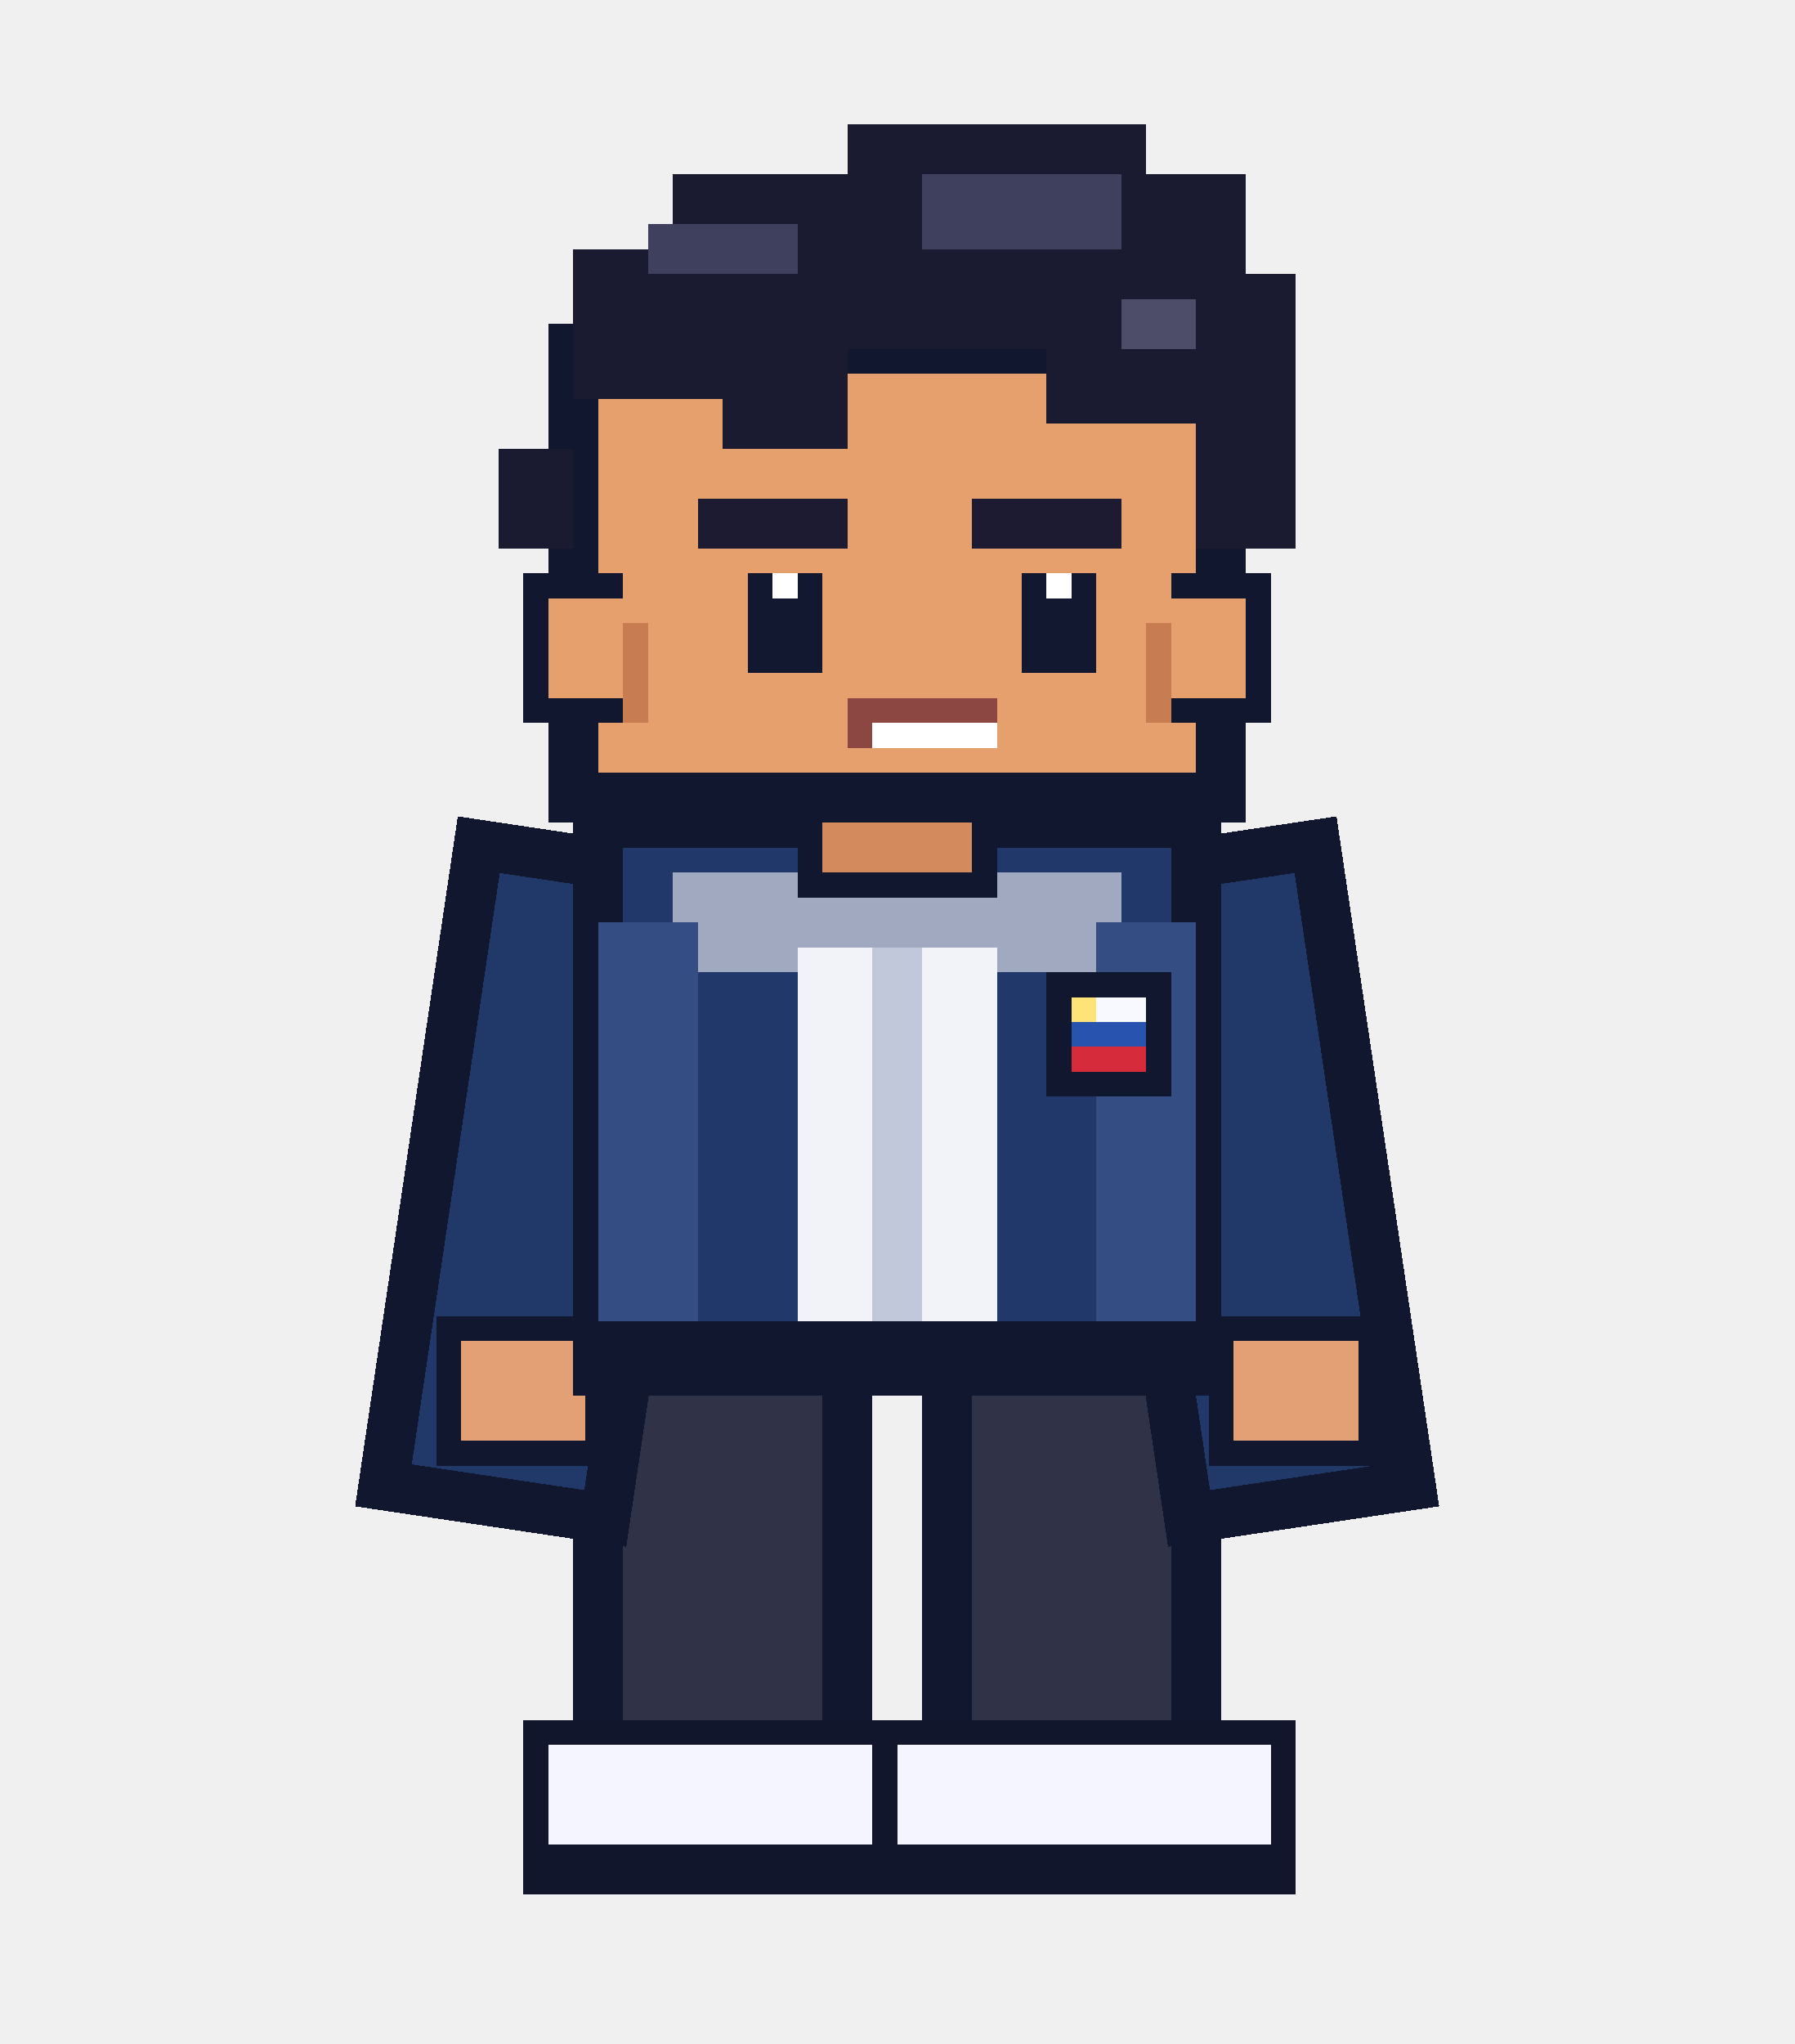
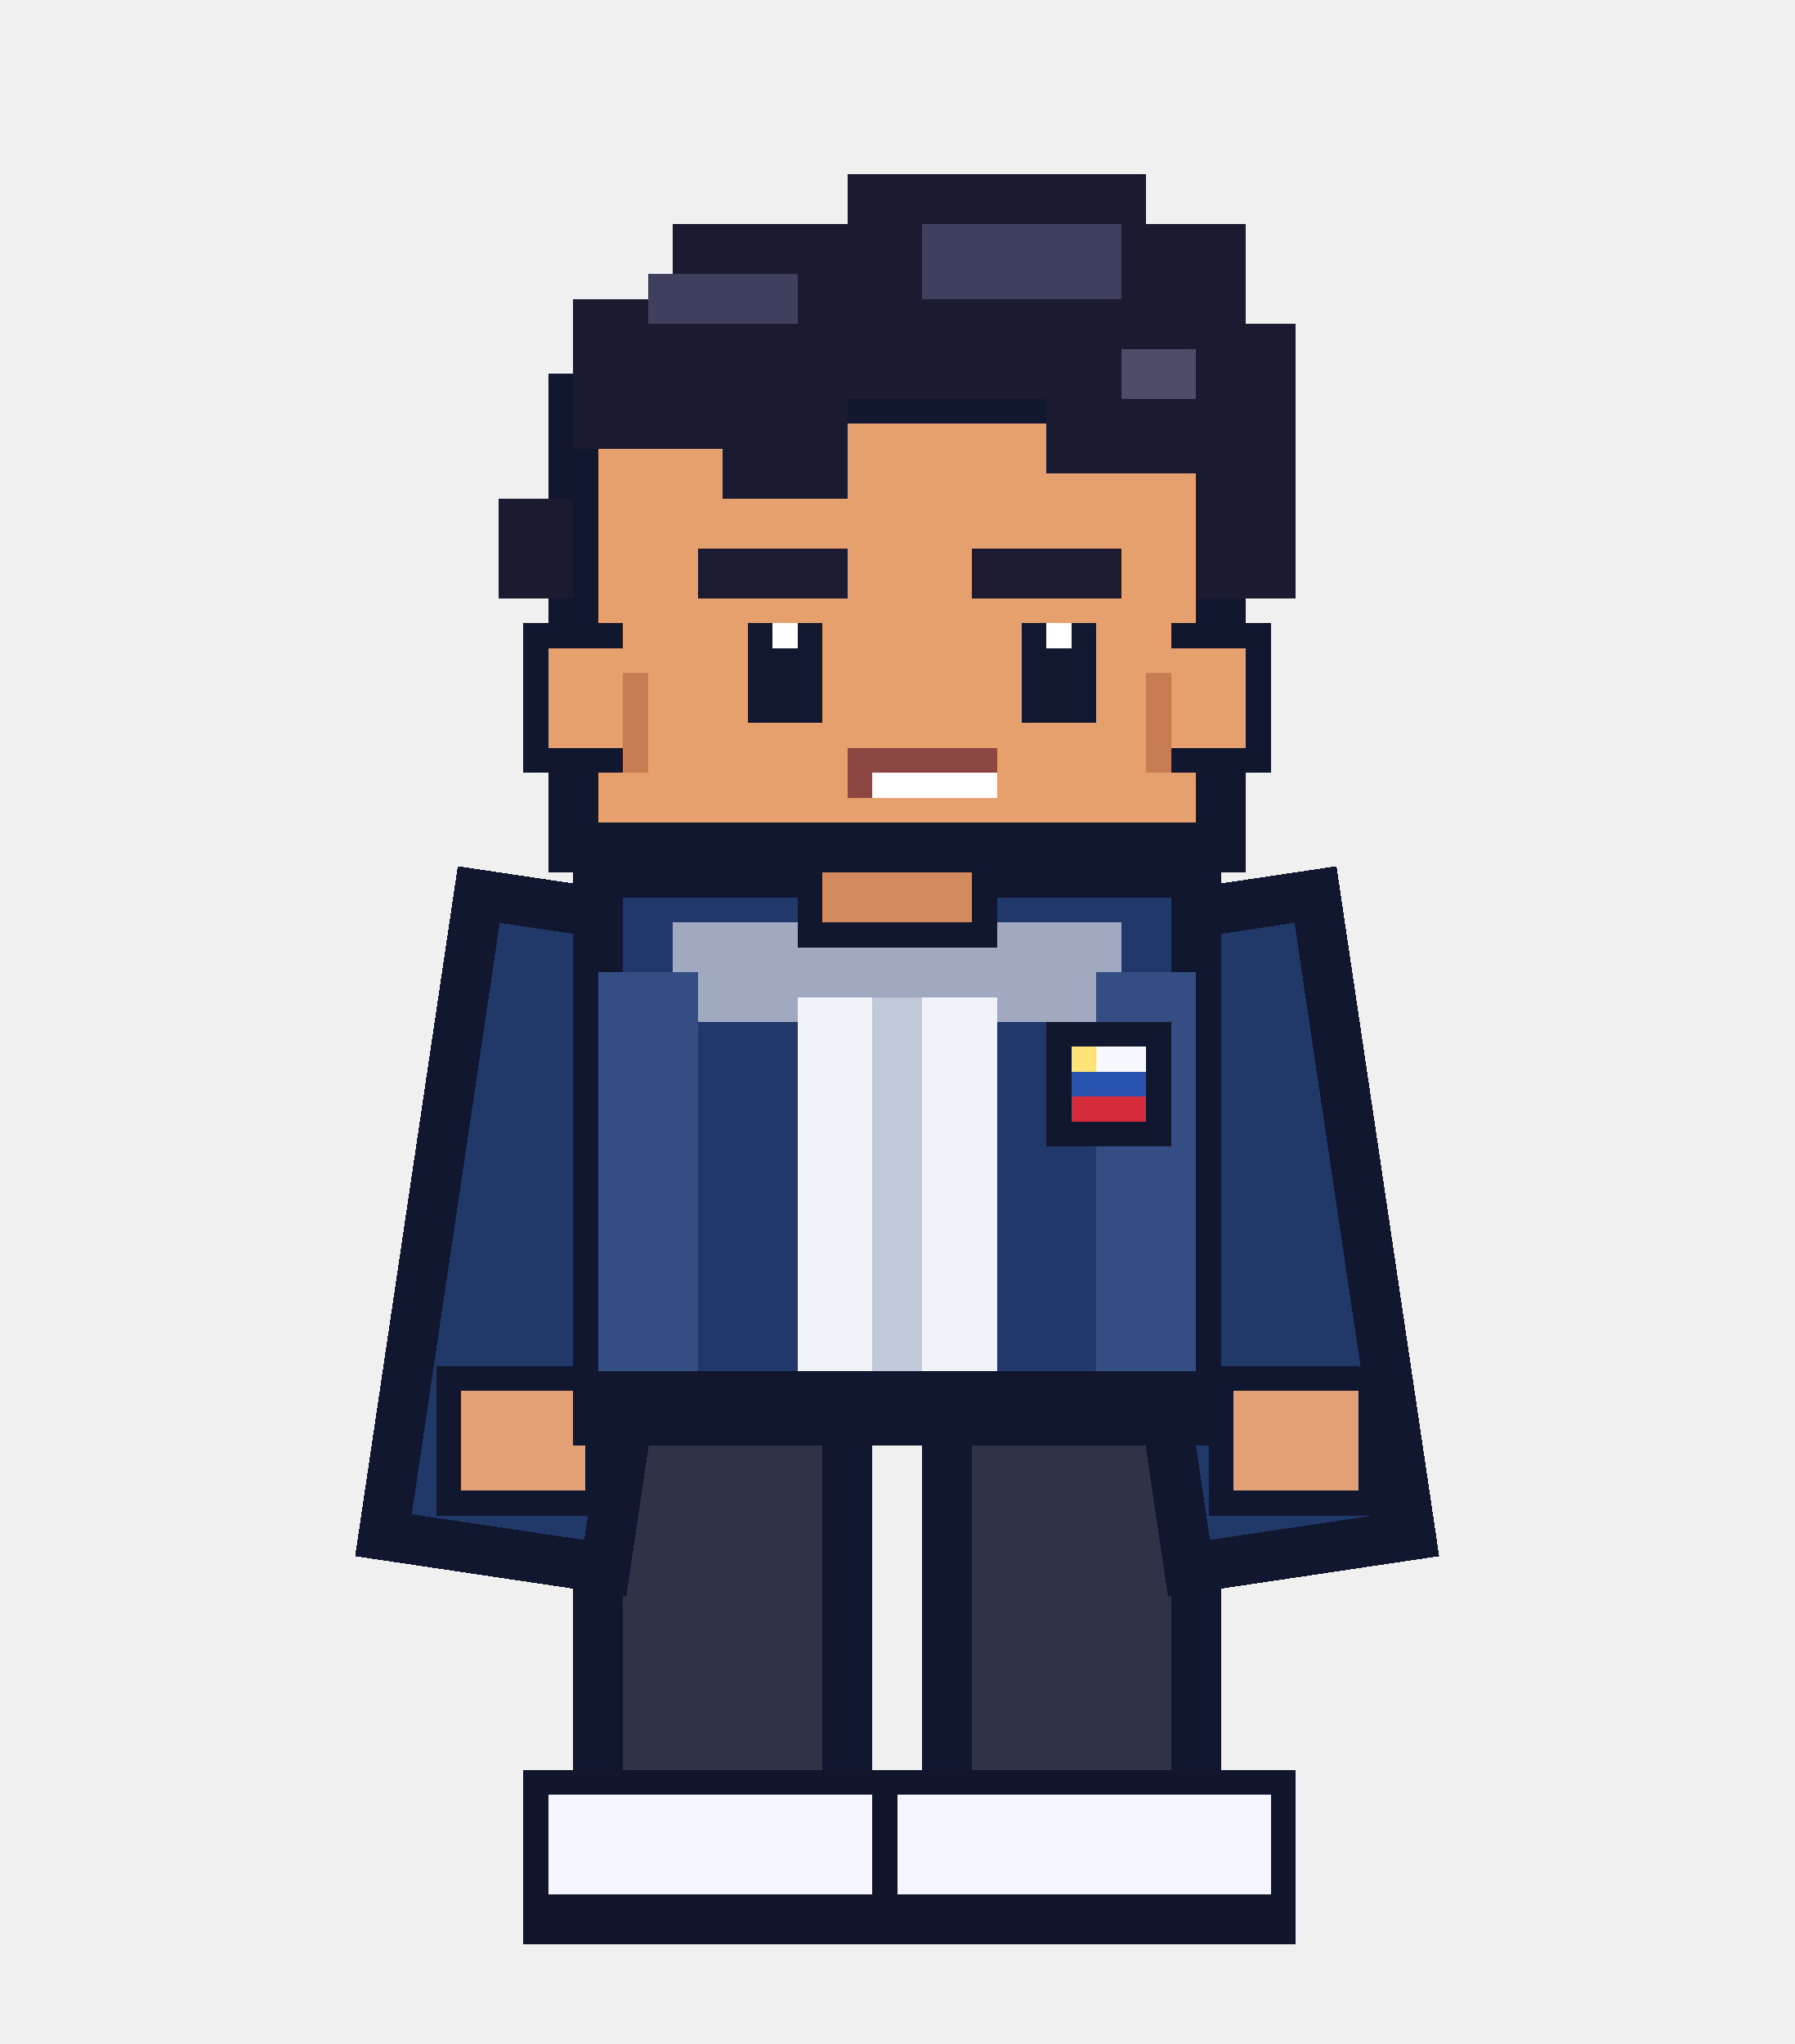
<svg xmlns="http://www.w3.org/2000/svg" viewBox="0 0 72 82" width="288" height="328" shape-rendering="crispEdges" role="img" aria-label="8-bit UrFavXBF idle frame 4">
-   <g transform="translate(0 0)">
+   <g transform="translate(0 2)">
    <path d="M29 53L29 69" fill="none" stroke="#10172e" stroke-width="12" stroke-linecap="square" />
    <path d="M29 53L29 69" fill="none" stroke="#303247" stroke-width="8" stroke-linecap="square" />
    <path d="M43 53L43 69" fill="none" stroke="#10172e" stroke-width="12" stroke-linecap="square" />
    <path d="M43 53L43 69" fill="none" stroke="#303247" stroke-width="8" stroke-linecap="square" />
    <rect x="21" y="69" width="17" height="7" fill="#11162d" />
    <rect x="22" y="70" width="15" height="4" fill="#f5f5ff" />
    <rect x="35" y="69" width="17" height="7" fill="#11162d" />
    <rect x="36" y="70" width="15" height="4" fill="#f5f5ff" />
    <path d="M23 39L20.5 55.8" fill="none" stroke="#10172e" stroke-width="11" stroke-linecap="square" />
    <path d="M23 39L20.5 55.8" fill="none" stroke="#203968" stroke-width="7" stroke-linecap="square" />
    <path d="M49 39L51.5 55.8" fill="none" stroke="#10172e" stroke-width="11" stroke-linecap="square" />
    <path d="M49 39L51.5 55.8" fill="none" stroke="#203968" stroke-width="7" stroke-linecap="square" />
    <rect x="17.5" y="52.8" width="7" height="6" fill="#10172e" />
    <rect x="18.5" y="53.8" width="5" height="4" fill="#e2a074" />
    <rect x="48.5" y="52.8" width="7" height="6" fill="#10172e" />
    <rect x="49.5" y="53.8" width="5" height="4" fill="#e2a074" />
    <path d="M23 32h26v24H23z" fill="#10172e" />
    <rect x="25" y="34" width="22" height="19" fill="#20396a" />
    <rect x="27" y="35" width="18" height="4" fill="#a1a9c1" />
    <rect x="32" y="38" width="8" height="15" fill="#f1f3f9" />
    <rect x="35" y="38" width="2" height="15" fill="#c1c8d9" />
    <rect x="24" y="37" width="4" height="16" fill="#344e83" />
    <rect x="44" y="37" width="4" height="16" fill="#344e83" />
    <rect x="42" y="39" width="5" height="5" fill="#10172e" />
    <rect x="43" y="40" width="3" height="1" fill="#f8f8ff" />
    <rect x="43" y="41" width="3" height="1" fill="#2853af" />
    <rect x="43" y="42" width="3" height="1" fill="#d52b3b" />
    <rect x="43" y="40" width="1" height="1" fill="#fee379" />
    <rect x="32" y="29" width="8" height="7" fill="#10172e" />
    <rect x="33" y="30" width="6" height="5" fill="#d38b5e" />
    <rect x="22" y="13" width="28" height="20" fill="#10172e" />
    <rect x="24" y="15" width="24" height="16" fill="#e5a06e" />
    <rect x="24" y="25" width="2" height="4" fill="#c77d51" />
    <rect x="46" y="25" width="2" height="4" fill="#c77d51" />
    <rect x="21" y="23" width="4" height="6" fill="#10172e" />
    <rect x="22" y="24" width="3" height="4" fill="#e5a06e" />
    <rect x="47" y="23" width="4" height="6" fill="#10172e" />
    <rect x="47" y="24" width="3" height="4" fill="#e5a06e" />
    <path d="M20 18h3V10h4V7h7V5h12v2h4v4h2v11h-4v-5h-6v-3h-8v4h-5v-2h-6v6h-3z" fill="#1a1b30" />
    <rect x="26" y="9" width="6" height="2" fill="#3e405d" />
    <rect x="37" y="7" width="8" height="3" fill="#3e405d" />
    <rect x="45" y="12" width="3" height="2" fill="#4d4d69" />
    <rect x="28" y="20" width="6" height="2" fill="#1d1b31" />
    <rect x="39" y="20" width="6" height="2" fill="#1d1b31" />
    <rect x="30" y="23" width="3" height="4" fill="#121830" />
    <rect x="41" y="23" width="3" height="4" fill="#121830" />
    <rect x="31" y="23" width="1" height="1" fill="#fff" />
    <rect x="42" y="23" width="1" height="1" fill="#fff" />
    <rect x="34" y="28" width="6" height="2" fill="#8c4742" />
    <rect x="35" y="29" width="5" height="1" fill="#fff" />
  </g>
</svg>
